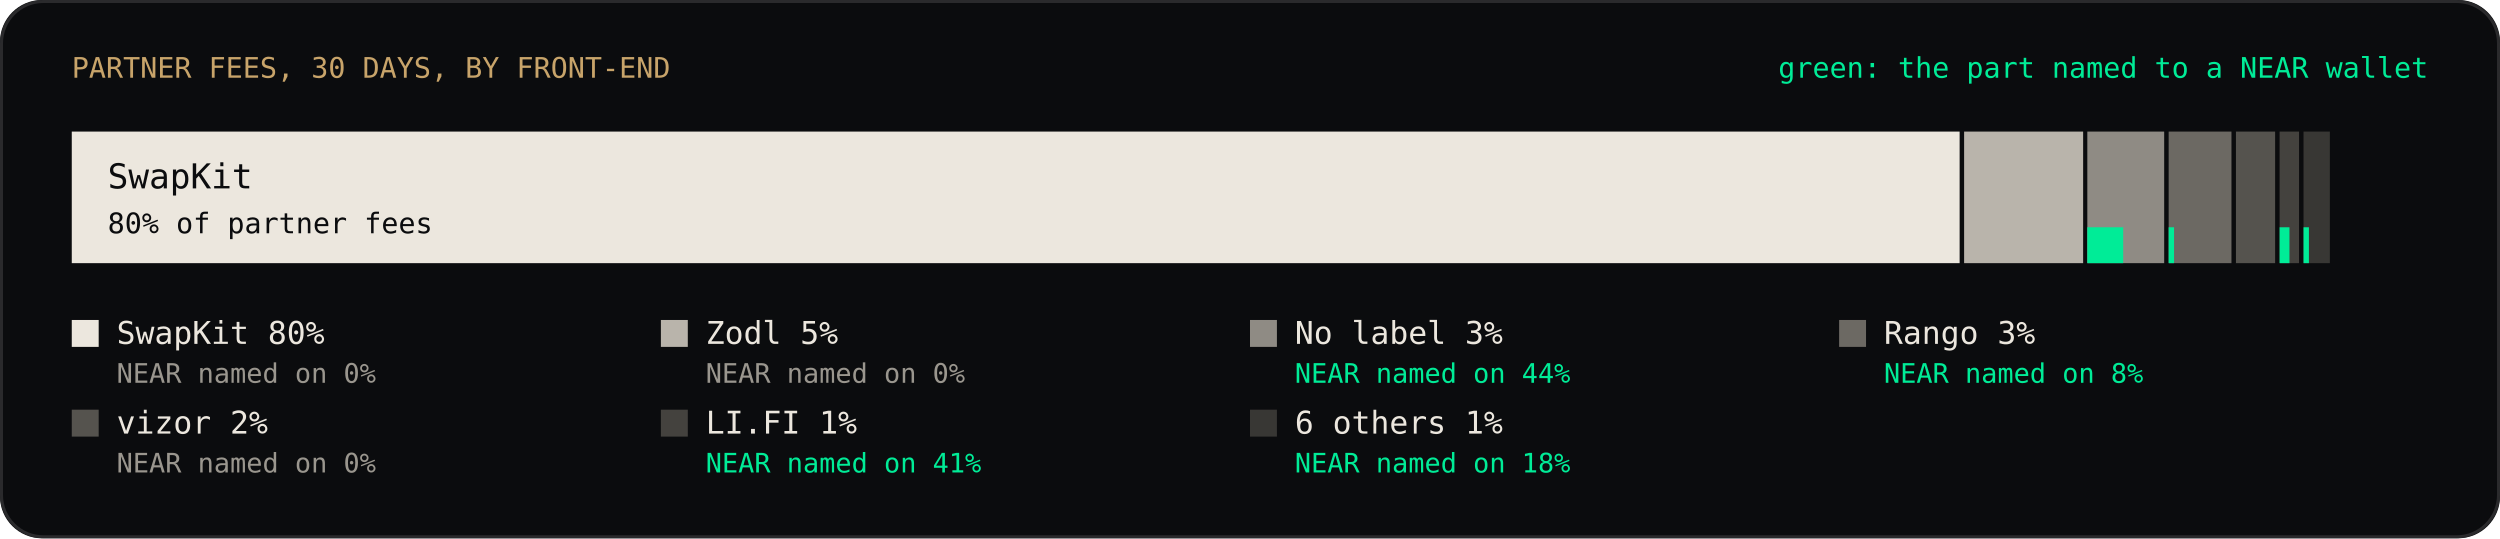
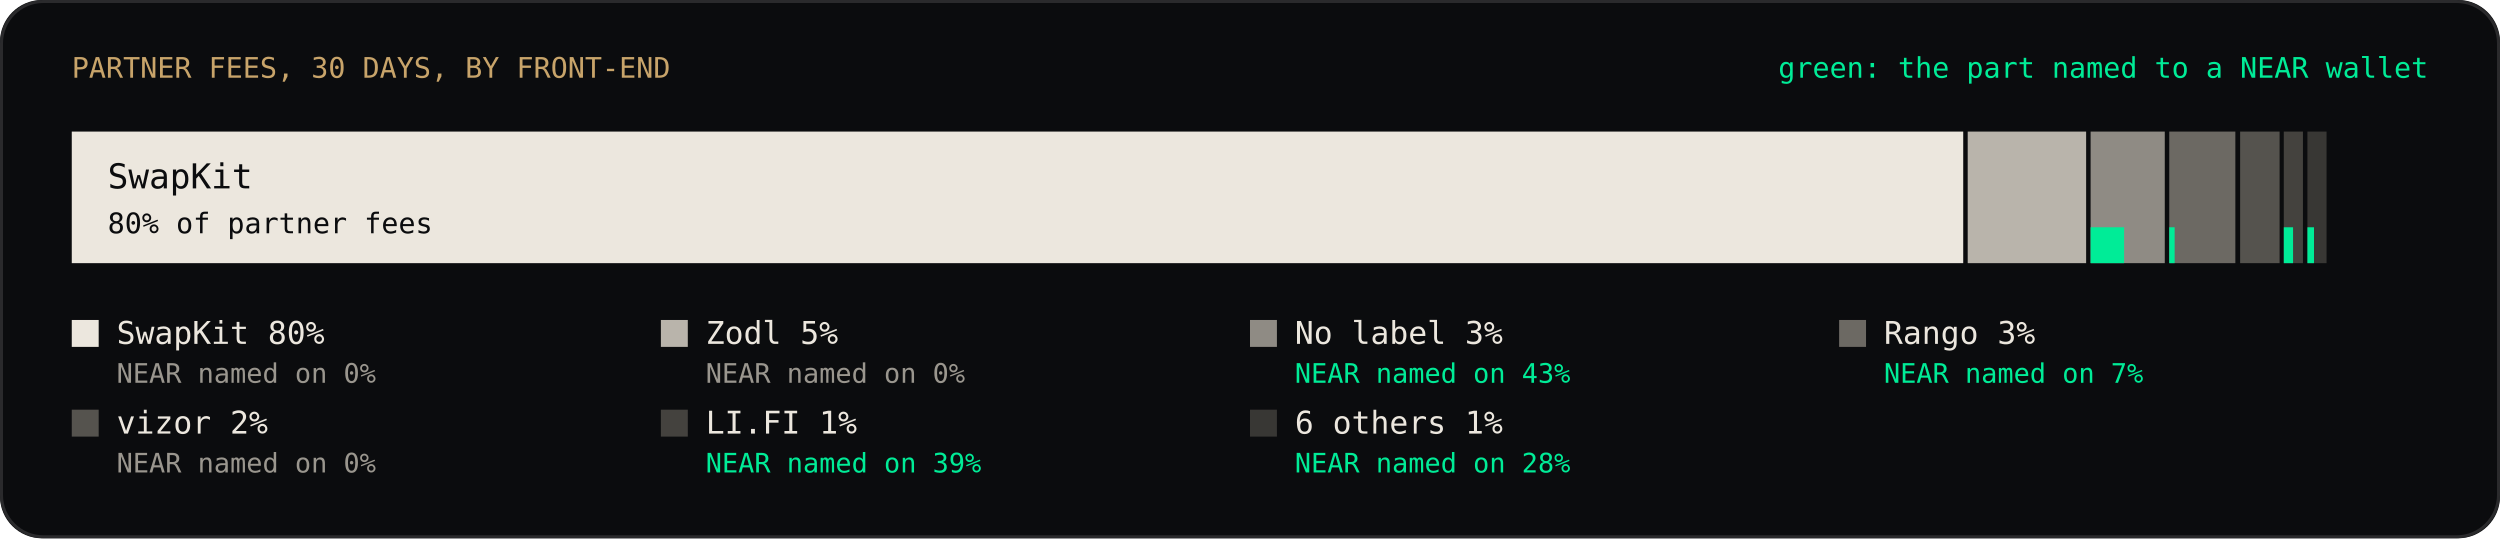
<svg xmlns="http://www.w3.org/2000/svg" viewBox="0 0 836 180" width="836" height="180" font-family="'JetBrains Mono', ui-monospace, SFMono-Regular, Menlo, Consolas, monospace" font-size="9">
  <rect width="836" height="180" rx="14" fill="#0b0c0e" />
  <rect x="0.5" y="0.5" width="835" height="179" rx="14" fill="none" stroke="#2a2a2c" />
  <text x="24.0" y="26.0" fill="#c8a46a" font-size="9.5" font-weight="500" text-anchor="start">PARTNER FEES, 30 DAYS, BY FRONT-END</text>
  <text x="812.0" y="26.0" fill="#00ec97" font-size="9.5" font-weight="400" text-anchor="end">green: the part named to a NEAR wallet</text>
-   <rect x="24.0" y="44.0" width="631.3" height="44.0" fill="#ece7de" />
+   <rect x="24.0" y="44.0" width="632.5" height="44.0" fill="#ece7de" />
  <text x="36.0" y="63.0" fill="#0b0c0e" font-size="11.5" font-weight="500" text-anchor="start">SwapKit</text>
  <text x="36.0" y="78.0" fill="#0b0c0e" font-size="9.5" font-weight="400" text-anchor="start">80% of partner fees</text>
-   <rect x="656.8" y="44.0" width="39.8" height="44.0" fill="#b9b4ab" />
-   <rect x="698.0" y="44.0" width="25.7" height="44.0" fill="#8f8b84" />
-   <rect x="698.0" y="76.0" width="12.0" height="12" fill="#00ec97" />
-   <rect x="725.2" y="44.0" width="21.0" height="44.0" fill="#6c6963" />
-   <rect x="725.2" y="76.0" width="1.8" height="12" fill="#00ec97" />
-   <rect x="747.7" y="44.0" width="13.1" height="44.0" fill="#55534e" />
-   <rect x="762.3" y="44.0" width="6.5" height="44.0" fill="#44423e" />
-   <rect x="762.3" y="76.0" width="3.3" height="12" fill="#00ec97" />
-   <rect x="770.3" y="44.0" width="8.8" height="44.0" fill="#383734" />
-   <rect x="770.3" y="76.0" width="1.8" height="12" fill="#00ec97" />
+   <rect x="658.0" y="44.0" width="39.6" height="44.0" fill="#b9b4ab" />
+   <rect x="699.1" y="44.0" width="24.8" height="44.0" fill="#8f8b84" />
+   <rect x="699.1" y="76.0" width="11.2" height="12" fill="#00ec97" />
+   <rect x="725.4" y="44.0" width="22.1" height="44.0" fill="#6c6963" />
+   <rect x="725.4" y="76.0" width="1.8" height="12" fill="#00ec97" />
+   <rect x="749.1" y="44.0" width="13.2" height="44.0" fill="#55534e" />
+   <rect x="763.7" y="44.0" width="6.4" height="44.0" fill="#44423e" />
+   <rect x="763.7" y="76.0" width="3.1" height="12" fill="#00ec97" />
+   <rect x="771.6" y="44.0" width="6.4" height="44.0" fill="#383734" />
+   <rect x="771.6" y="76.0" width="2.2" height="12" fill="#00ec97" />
  <rect x="24.0" y="107.0" width="9" height="9" fill="#ece7de" />
  <text x="39.0" y="115.0" fill="#ece7de" font-size="10.5" font-weight="400" text-anchor="start">SwapKit  80%</text>
  <text x="39.0" y="128.0" fill="#9a968e" font-size="9" font-weight="400" text-anchor="start">NEAR named on 0%</text>
  <rect x="221.0" y="107.0" width="9" height="9" fill="#b9b4ab" />
  <text x="236.0" y="115.0" fill="#ece7de" font-size="10.5" font-weight="400" text-anchor="start">Zodl  5%</text>
  <text x="236.0" y="128.0" fill="#9a968e" font-size="9" font-weight="400" text-anchor="start">NEAR named on 0%</text>
  <rect x="418.0" y="107.0" width="9" height="9" fill="#8f8b84" />
  <text x="433.0" y="115.0" fill="#ece7de" font-size="10.5" font-weight="400" text-anchor="start">No label  3%</text>
-   <text x="433.0" y="128.0" fill="#00ec97" font-size="9" font-weight="400" text-anchor="start">NEAR named on 44%</text>
+   <text x="433.0" y="128.0" fill="#00ec97" font-size="9" font-weight="400" text-anchor="start">NEAR named on 43%</text>
  <rect x="615.0" y="107.0" width="9" height="9" fill="#6c6963" />
  <text x="630.0" y="115.0" fill="#ece7de" font-size="10.5" font-weight="400" text-anchor="start">Rango  3%</text>
-   <text x="630.0" y="128.0" fill="#00ec97" font-size="9" font-weight="400" text-anchor="start">NEAR named on 8%</text>
+   <text x="630.0" y="128.0" fill="#00ec97" font-size="9" font-weight="400" text-anchor="start">NEAR named on 7%</text>
  <rect x="24.0" y="137.0" width="9" height="9" fill="#55534e" />
  <text x="39.0" y="145.0" fill="#ece7de" font-size="10.5" font-weight="400" text-anchor="start">vizor  2%</text>
  <text x="39.0" y="158.0" fill="#9a968e" font-size="9" font-weight="400" text-anchor="start">NEAR named on 0%</text>
  <rect x="221.0" y="137.0" width="9" height="9" fill="#44423e" />
  <text x="236.0" y="145.0" fill="#ece7de" font-size="10.5" font-weight="400" text-anchor="start">LI.FI  1%</text>
-   <text x="236.0" y="158.0" fill="#00ec97" font-size="9" font-weight="400" text-anchor="start">NEAR named on 41%</text>
+   <text x="236.0" y="158.0" fill="#00ec97" font-size="9" font-weight="400" text-anchor="start">NEAR named on 39%</text>
  <rect x="418.0" y="137.0" width="9" height="9" fill="#383734" />
  <text x="433.0" y="145.0" fill="#ece7de" font-size="10.5" font-weight="400" text-anchor="start">6 others  1%</text>
-   <text x="433.0" y="158.0" fill="#00ec97" font-size="9" font-weight="400" text-anchor="start">NEAR named on 18%</text>
+   <text x="433.0" y="158.0" fill="#00ec97" font-size="9" font-weight="400" text-anchor="start">NEAR named on 28%</text>
</svg>
